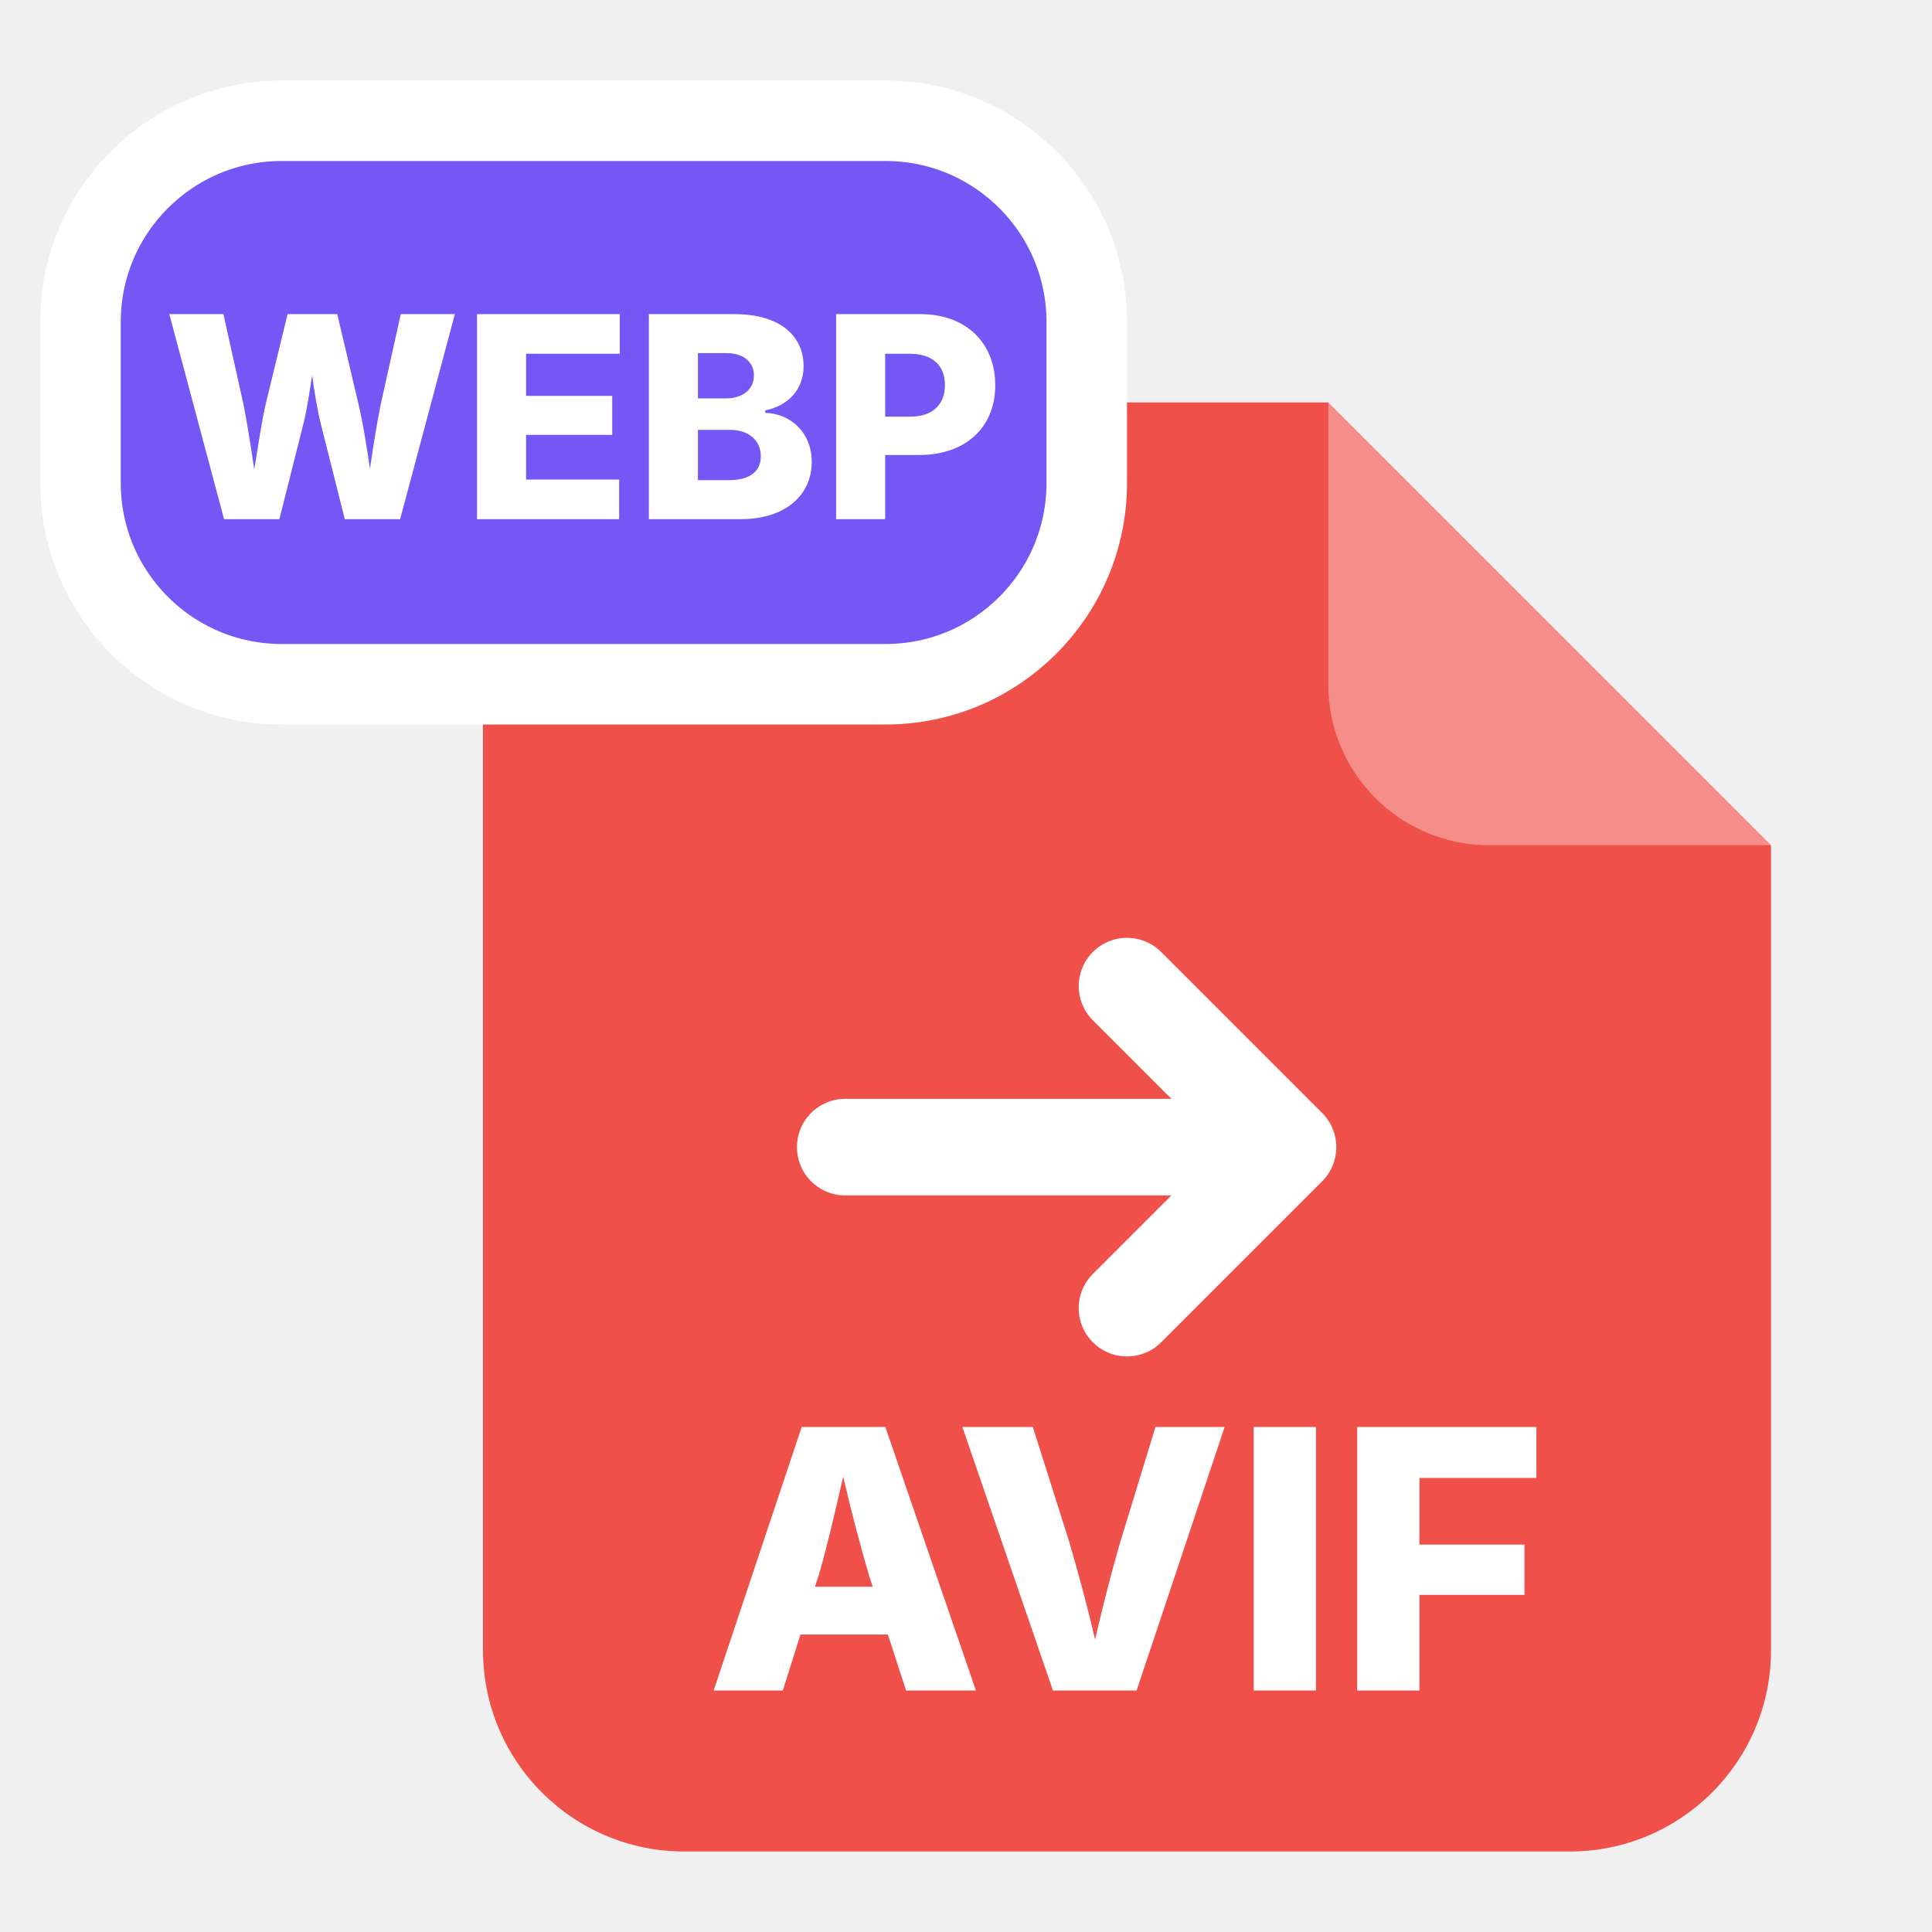
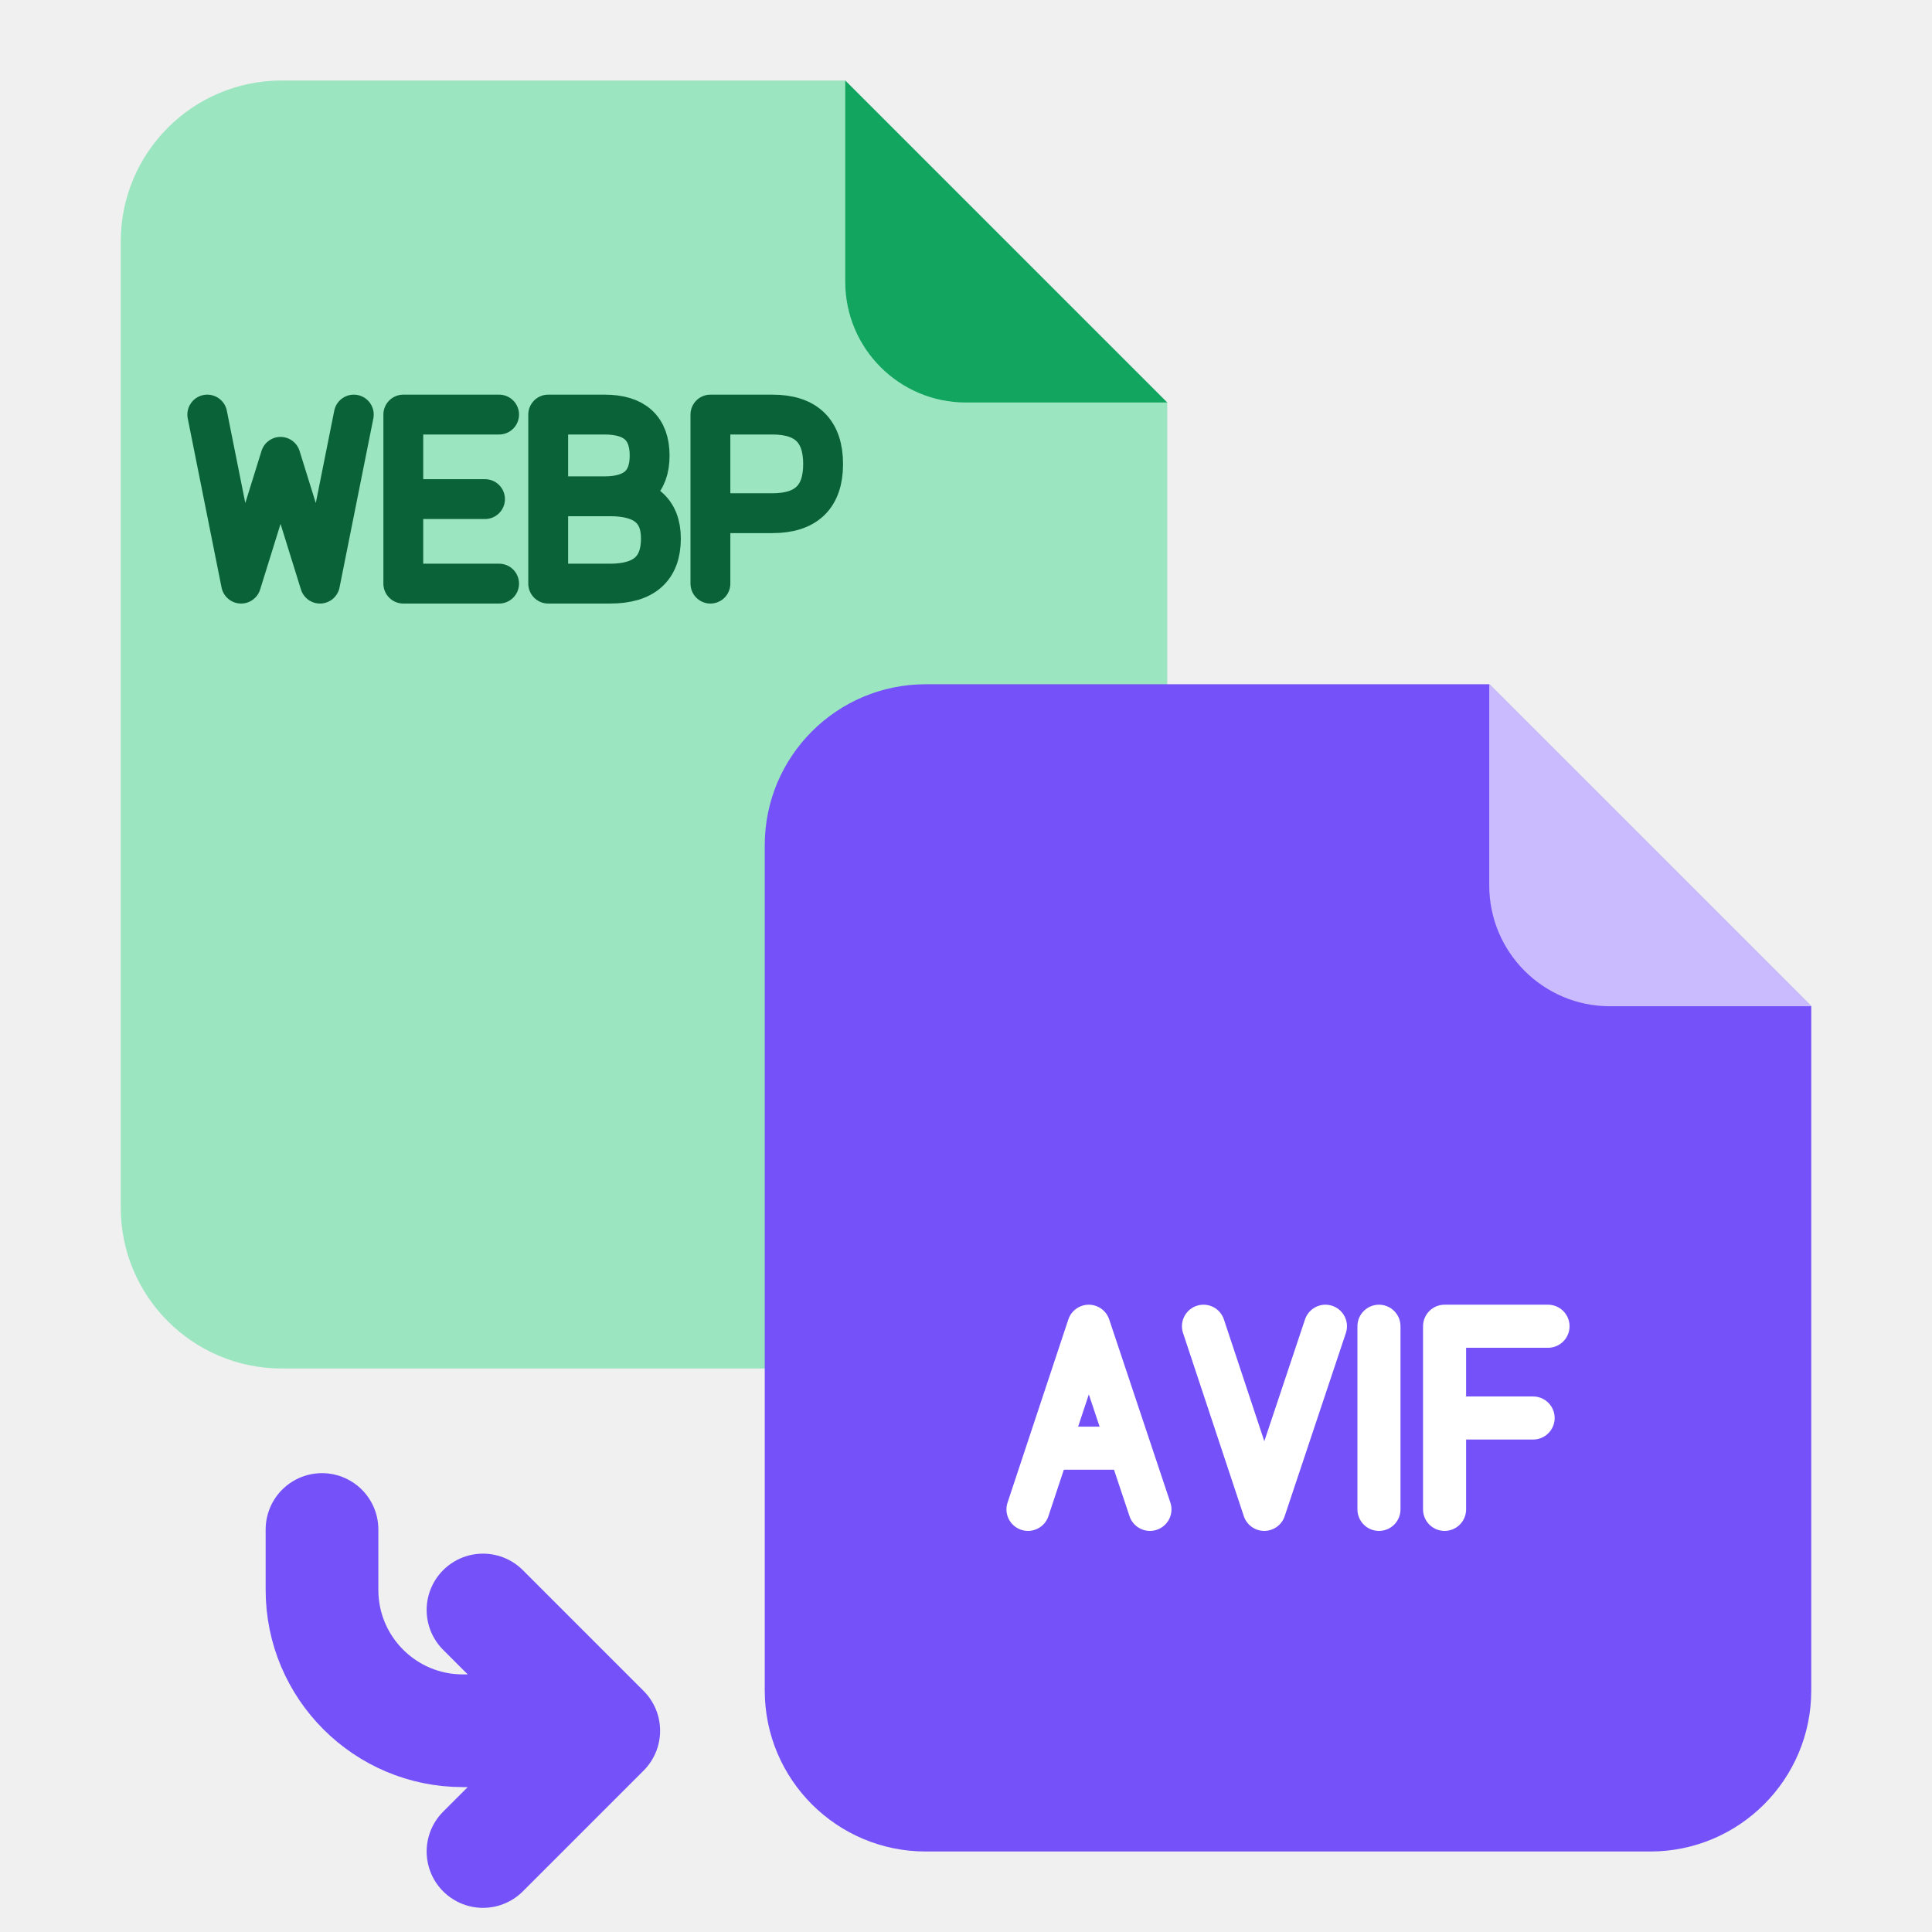
- <svg xmlns="http://www.w3.org/2000/svg" viewBox="0 0 48 48" width="48" height="48">
-   <path d="M17 10h16l11 11v20a5 5 0 0 1-5 5H17a5 5 0 0 1-5-5V15a5 5 0 0 1 5-5z" fill="#F0504A" />
-   <path d="M33 10v7a4 4 0 0 0 4 4h7z" fill="#FFFFFF" fill-opacity="0.35" />
-   <path d="M21 28.5h11m-4-4 4 4-4 4" fill="none" stroke="#FFFFFF" stroke-width="2.4" stroke-linecap="round" stroke-linejoin="round" />
-   <text x="28" y="42" font-size="9" fill="#FFFFFF" font-family="Inter, -apple-system, 'Segoe UI', Arial, sans-serif" font-weight="800" text-anchor="middle">AVIF</text>
-   <rect x="2" y="3" width="25" height="14" rx="5" fill="#7457F5" stroke="#FFFFFF" stroke-width="2" />
-   <text x="14.5" y="12.9" font-size="7" fill="#FFFFFF" font-family="Inter, -apple-system, 'Segoe UI', Arial, sans-serif" font-weight="800" text-anchor="middle">WEBP</text>
+ <svg xmlns="http://www.w3.org/2000/svg" viewBox="0 0 48 48" width="48" height="48" fill="none" stroke-linecap="round" stroke-linejoin="round">
+   <path d="M7 2H21L29 10V30a4 4 0 0 1-4 4H7a4 4 0 0 1-4-4V6a4 4 0 0 1 4-4z" fill="#9BE5C0" />
+   <path d="M21 2v5a3 3 0 0 0 3 3h5z" fill="#12A55F" />
+   <path d="M5.15 10.3L5.99 14.5L6.97 11.35L7.95 14.5L8.79 10.3M12.4 10.3L10.02 10.3L10.02 14.5L12.4 14.5M10.02 12.4L12.05 12.4M13.62 10.3L13.62 14.5L15.16 14.5Q16.42 14.5 16.42 13.38Q16.42 12.33 15.16 12.33L13.62 12.33M13.62 10.3L15.02 10.3Q16.14 10.3 16.14 11.32Q16.14 12.33 15.02 12.33M17.65 14.5L17.65 10.3L19.19 10.3Q20.45 10.3 20.45 11.53Q20.45 12.75 19.19 12.75L17.65 12.75" stroke="#0A6239" stroke-width="0.99" />
+   <path d="M23 17H37L45 25V42a4 4 0 0 1-4 4H23a4 4 0 0 1-4-4V21a4 4 0 0 1 4-4z" fill="#7451F8" />
+   <path d="M37 17v5a3 3 0 0 0 3 3h5z" fill="#CABBFF" />
+   <path d="M25.54 37.5L27.05 32.95L28.57 37.5M26.07 35.98L28.04 35.98M29.9 32.95L31.41 37.5L32.93 32.95M34.26 32.95L34.26 37.5M38.46 32.95L35.89 32.95L35.89 37.5M35.89 35.23L38.09 35.23" stroke="#ffffff" stroke-width="1.07" />
+   <path d="M8 38v1.5a3.5 3.5 0 0 0 3.5 3.5H14M12 40l3 3-3 3" stroke="#7451F8" stroke-width="2.8" />
</svg>
